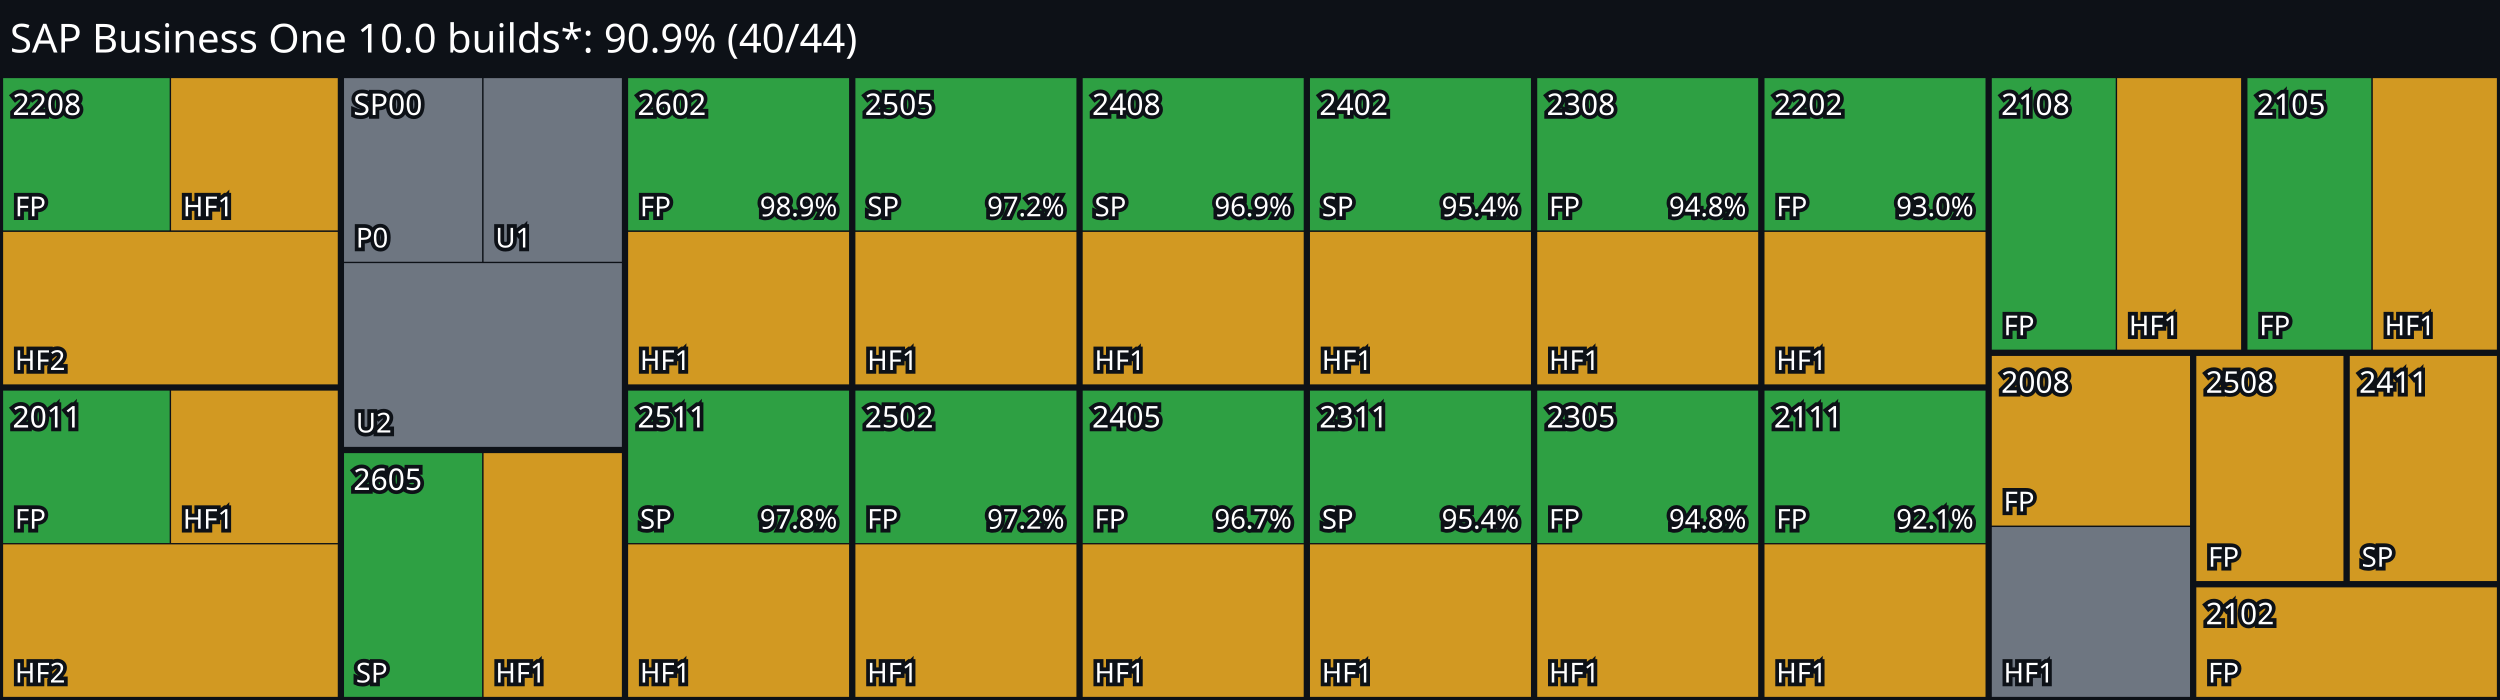
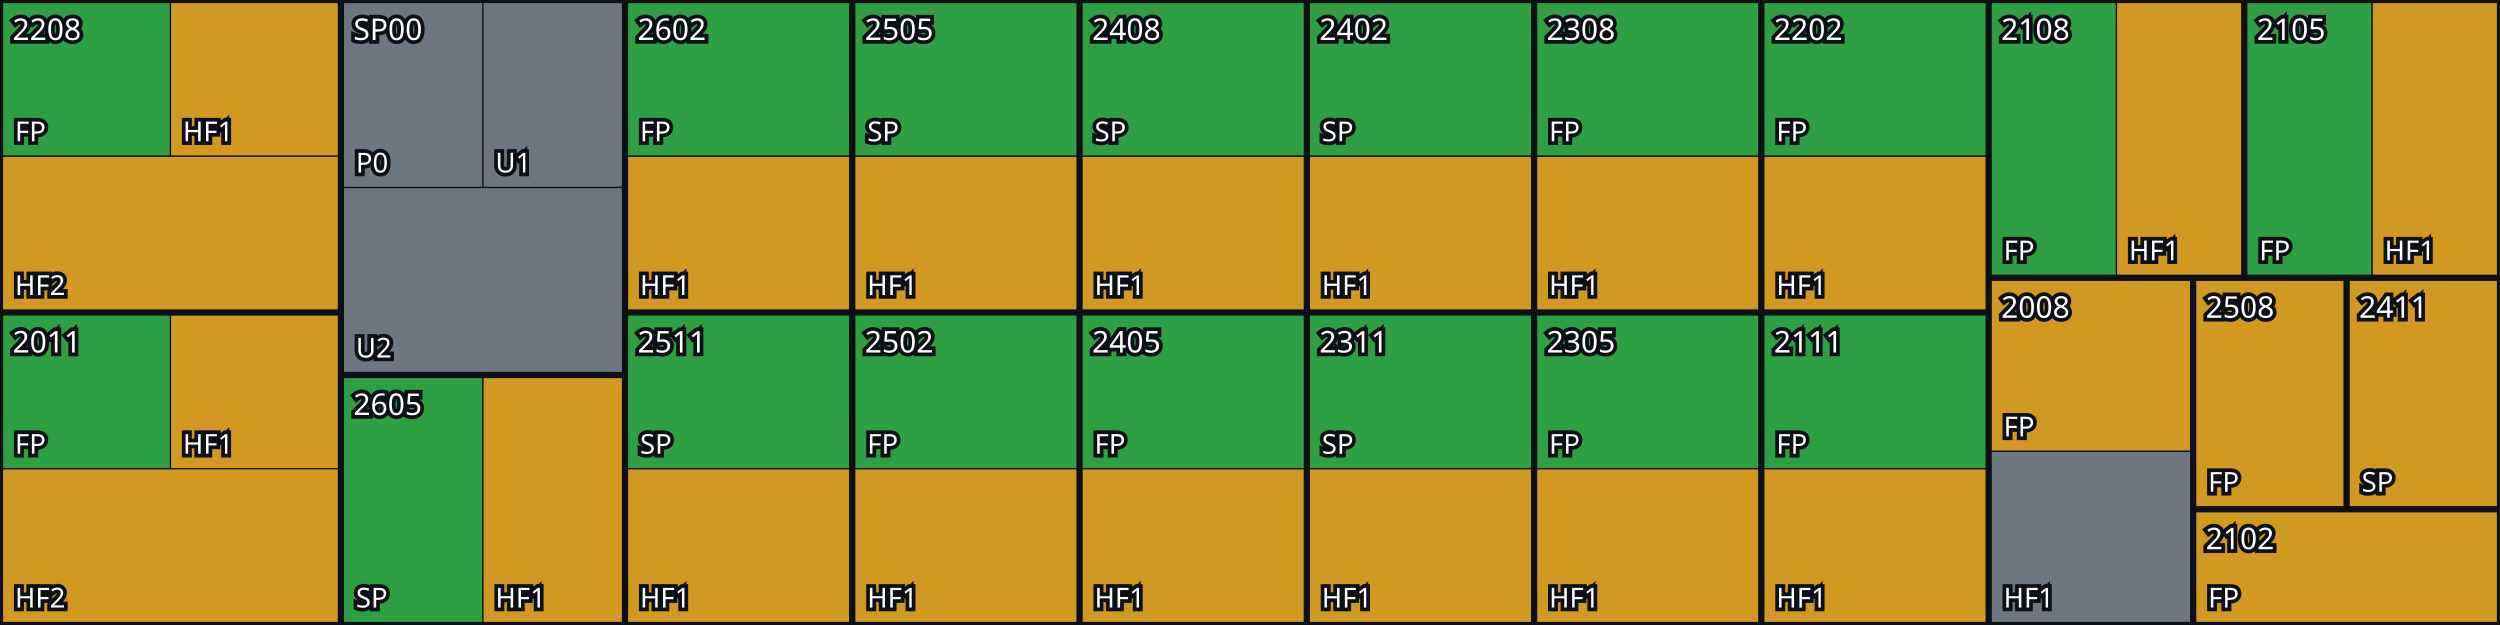
- <svg xmlns="http://www.w3.org/2000/svg" viewBox="0 0 1000 280" width="1000" height="280">
-   <rect x="0.00" y="0.00" width="1000.00" height="280.00" fill="#0d1117" stroke="#0d1117" stroke-width="0" />
-   <text x="4.00" y="21.00" text-anchor="start" font-family="sans-serif" font-size="16" fill="#ffffff" stroke="#0d1117" stroke-width="3" paint-order="stroke">SAP Business One 10.0 builds*: 90.9% (40/44)</text>
+ <svg xmlns="http://www.w3.org/2000/svg" viewBox="0 0 1000 250" width="1000" height="250">
+   <rect x="0.00" y="0.00" width="1000.00" height="250.00" fill="#0d1117" stroke="#0d1117" stroke-width="0" />
  <g>
-     <rect x="1.00" y="31.00" width="67.18" height="61.50" fill="#2ea043" stroke="#0d1117" stroke-width="0.5" />
-     <text x="6.00" y="86.50" text-anchor="start" font-family="sans-serif" font-size="11" fill="#ffffff" stroke="#0d1117" stroke-width="3" paint-order="stroke">FP</text>
-     <rect x="68.18" y="31.00" width="67.18" height="61.50" fill="#d29922" stroke="#0d1117" stroke-width="0.5" />
-     <text x="73.18" y="86.50" text-anchor="start" font-family="sans-serif" font-size="11" fill="#ffffff" stroke="#0d1117" stroke-width="3" paint-order="stroke">HF1</text>
-     <rect x="1.00" y="92.50" width="134.36" height="61.50" fill="#d29922" stroke="#0d1117" stroke-width="0.5" />
-     <text x="6.00" y="148.00" text-anchor="start" font-family="sans-serif" font-size="11" fill="#ffffff" stroke="#0d1117" stroke-width="3" paint-order="stroke">HF2</text>
-     <rect x="0.00" y="30.00" width="136.36" height="125.00" fill="none" stroke="#0d1117" stroke-width="2" />
-     <text x="5.00" y="46.00" text-anchor="start" font-family="sans-serif" font-size="12" fill="#ffffff" stroke="#0d1117" stroke-width="3" paint-order="stroke">2208</text>
+     <rect x="1.00" y="1.00" width="67.18" height="61.50" fill="#2ea043" stroke="#0d1117" stroke-width="0.5" />
+     <text x="6.00" y="56.50" text-anchor="start" font-family="sans-serif" font-size="11" fill="#ffffff" stroke="#0d1117" stroke-width="3" paint-order="stroke">FP</text>
+     <rect x="68.18" y="1.00" width="67.18" height="61.50" fill="#d29922" stroke="#0d1117" stroke-width="0.5" />
+     <text x="73.18" y="56.50" text-anchor="start" font-family="sans-serif" font-size="11" fill="#ffffff" stroke="#0d1117" stroke-width="3" paint-order="stroke">HF1</text>
+     <rect x="1.00" y="62.50" width="134.36" height="61.50" fill="#d29922" stroke="#0d1117" stroke-width="0.5" />
+     <text x="6.00" y="118.00" text-anchor="start" font-family="sans-serif" font-size="11" fill="#ffffff" stroke="#0d1117" stroke-width="3" paint-order="stroke">HF2</text>
+     <rect x="0.00" y="0.00" width="136.36" height="125.00" fill="none" stroke="#0d1117" stroke-width="2" />
+     <text x="5.00" y="16.00" text-anchor="start" font-family="sans-serif" font-size="12" fill="#ffffff" stroke="#0d1117" stroke-width="3" paint-order="stroke">2208</text>
  </g>
  <g>
-     <rect x="1.00" y="156.00" width="67.18" height="61.50" fill="#2ea043" stroke="#0d1117" stroke-width="0.5" />
-     <text x="6.00" y="211.50" text-anchor="start" font-family="sans-serif" font-size="11" fill="#ffffff" stroke="#0d1117" stroke-width="3" paint-order="stroke">FP</text>
-     <rect x="68.18" y="156.00" width="67.18" height="61.50" fill="#d29922" stroke="#0d1117" stroke-width="0.5" />
-     <text x="73.18" y="211.50" text-anchor="start" font-family="sans-serif" font-size="11" fill="#ffffff" stroke="#0d1117" stroke-width="3" paint-order="stroke">HF1</text>
-     <rect x="1.00" y="217.50" width="134.36" height="61.50" fill="#d29922" stroke="#0d1117" stroke-width="0.5" />
-     <text x="6.00" y="273.00" text-anchor="start" font-family="sans-serif" font-size="11" fill="#ffffff" stroke="#0d1117" stroke-width="3" paint-order="stroke">HF2</text>
-     <rect x="0.00" y="155.00" width="136.36" height="125.00" fill="none" stroke="#0d1117" stroke-width="2" />
-     <text x="5.00" y="171.00" text-anchor="start" font-family="sans-serif" font-size="12" fill="#ffffff" stroke="#0d1117" stroke-width="3" paint-order="stroke">2011</text>
+     <rect x="1.00" y="126.00" width="67.18" height="61.50" fill="#2ea043" stroke="#0d1117" stroke-width="0.5" />
+     <text x="6.00" y="181.50" text-anchor="start" font-family="sans-serif" font-size="11" fill="#ffffff" stroke="#0d1117" stroke-width="3" paint-order="stroke">FP</text>
+     <rect x="68.18" y="126.00" width="67.18" height="61.50" fill="#d29922" stroke="#0d1117" stroke-width="0.5" />
+     <text x="73.18" y="181.50" text-anchor="start" font-family="sans-serif" font-size="11" fill="#ffffff" stroke="#0d1117" stroke-width="3" paint-order="stroke">HF1</text>
+     <rect x="1.00" y="187.50" width="134.36" height="61.50" fill="#d29922" stroke="#0d1117" stroke-width="0.5" />
+     <text x="6.00" y="243.00" text-anchor="start" font-family="sans-serif" font-size="11" fill="#ffffff" stroke="#0d1117" stroke-width="3" paint-order="stroke">HF2</text>
+     <rect x="0.00" y="125.00" width="136.36" height="125.00" fill="none" stroke="#0d1117" stroke-width="2" />
+     <text x="5.00" y="141.00" text-anchor="start" font-family="sans-serif" font-size="12" fill="#ffffff" stroke="#0d1117" stroke-width="3" paint-order="stroke">2011</text>
  </g>
  <g>
-     <rect x="137.36" y="31.00" width="55.82" height="74.00" fill="#6e7681" stroke="#0d1117" stroke-width="0.5" />
-     <text x="142.36" y="99.00" text-anchor="start" font-family="sans-serif" font-size="11" fill="#ffffff" stroke="#0d1117" stroke-width="3" paint-order="stroke">P0</text>
-     <rect x="193.18" y="31.00" width="55.82" height="74.00" fill="#6e7681" stroke="#0d1117" stroke-width="0.5" />
-     <text x="198.18" y="99.00" text-anchor="start" font-family="sans-serif" font-size="11" fill="#ffffff" stroke="#0d1117" stroke-width="3" paint-order="stroke">U1</text>
-     <rect x="137.36" y="105.00" width="111.64" height="74.00" fill="#6e7681" stroke="#0d1117" stroke-width="0.5" />
-     <text x="142.36" y="173.00" text-anchor="start" font-family="sans-serif" font-size="11" fill="#ffffff" stroke="#0d1117" stroke-width="3" paint-order="stroke">U2</text>
-     <rect x="136.36" y="30.00" width="113.64" height="150.00" fill="none" stroke="#0d1117" stroke-width="2" />
-     <text x="141.36" y="46.00" text-anchor="start" font-family="sans-serif" font-size="12" fill="#ffffff" stroke="#0d1117" stroke-width="3" paint-order="stroke">SP00</text>
+     <rect x="137.36" y="1.00" width="55.82" height="74.00" fill="#6e7681" stroke="#0d1117" stroke-width="0.5" />
+     <text x="142.36" y="69.00" text-anchor="start" font-family="sans-serif" font-size="11" fill="#ffffff" stroke="#0d1117" stroke-width="3" paint-order="stroke">P0</text>
+     <rect x="193.18" y="1.00" width="55.82" height="74.00" fill="#6e7681" stroke="#0d1117" stroke-width="0.5" />
+     <text x="198.18" y="69.00" text-anchor="start" font-family="sans-serif" font-size="11" fill="#ffffff" stroke="#0d1117" stroke-width="3" paint-order="stroke">U1</text>
+     <rect x="137.36" y="75.00" width="111.64" height="74.00" fill="#6e7681" stroke="#0d1117" stroke-width="0.5" />
+     <text x="142.36" y="143.00" text-anchor="start" font-family="sans-serif" font-size="11" fill="#ffffff" stroke="#0d1117" stroke-width="3" paint-order="stroke">U2</text>
+     <rect x="136.36" y="0.00" width="113.64" height="150.00" fill="none" stroke="#0d1117" stroke-width="2" />
+     <text x="141.36" y="16.00" text-anchor="start" font-family="sans-serif" font-size="12" fill="#ffffff" stroke="#0d1117" stroke-width="3" paint-order="stroke">SP00</text>
  </g>
  <g>
-     <rect x="137.36" y="181.00" width="55.82" height="98.00" fill="#2ea043" stroke="#0d1117" stroke-width="0.5" />
-     <text x="142.36" y="273.00" text-anchor="start" font-family="sans-serif" font-size="11" fill="#ffffff" stroke="#0d1117" stroke-width="3" paint-order="stroke">SP</text>
-     <rect x="193.18" y="181.00" width="55.82" height="98.00" fill="#d29922" stroke="#0d1117" stroke-width="0.5" />
-     <text x="198.18" y="273.00" text-anchor="start" font-family="sans-serif" font-size="11" fill="#ffffff" stroke="#0d1117" stroke-width="3" paint-order="stroke">HF1</text>
-     <rect x="136.36" y="180.00" width="113.64" height="100.00" fill="none" stroke="#0d1117" stroke-width="2" />
-     <text x="141.36" y="196.00" text-anchor="start" font-family="sans-serif" font-size="12" fill="#ffffff" stroke="#0d1117" stroke-width="3" paint-order="stroke">2605</text>
+     <rect x="137.36" y="151.00" width="55.82" height="98.00" fill="#2ea043" stroke="#0d1117" stroke-width="0.5" />
+     <text x="142.36" y="243.00" text-anchor="start" font-family="sans-serif" font-size="11" fill="#ffffff" stroke="#0d1117" stroke-width="3" paint-order="stroke">SP</text>
+     <rect x="193.18" y="151.00" width="55.82" height="98.00" fill="#d29922" stroke="#0d1117" stroke-width="0.5" />
+     <text x="198.18" y="243.00" text-anchor="start" font-family="sans-serif" font-size="11" fill="#ffffff" stroke="#0d1117" stroke-width="3" paint-order="stroke">HF1</text>
+     <rect x="136.36" y="150.00" width="113.64" height="100.00" fill="none" stroke="#0d1117" stroke-width="2" />
+     <text x="141.36" y="166.00" text-anchor="start" font-family="sans-serif" font-size="12" fill="#ffffff" stroke="#0d1117" stroke-width="3" paint-order="stroke">2605</text>
  </g>
  <g>
-     <rect x="251.00" y="31.00" width="88.91" height="61.50" fill="#2ea043" stroke="#0d1117" stroke-width="0.5" />
-     <text x="256.00" y="86.50" text-anchor="start" font-family="sans-serif" font-size="11" fill="#ffffff" stroke="#0d1117" stroke-width="3" paint-order="stroke">FP</text>
-     <text x="334.91" y="86.50" text-anchor="end" font-family="sans-serif" font-size="11" fill="#ffffff" stroke="#0d1117" stroke-width="3" paint-order="stroke">98.9%</text>
-     <rect x="251.00" y="92.50" width="88.91" height="61.50" fill="#d29922" stroke="#0d1117" stroke-width="0.5" />
-     <text x="256.00" y="148.00" text-anchor="start" font-family="sans-serif" font-size="11" fill="#ffffff" stroke="#0d1117" stroke-width="3" paint-order="stroke">HF1</text>
-     <rect x="250.00" y="30.00" width="90.91" height="125.00" fill="none" stroke="#0d1117" stroke-width="2" />
-     <text x="255.00" y="46.00" text-anchor="start" font-family="sans-serif" font-size="12" fill="#ffffff" stroke="#0d1117" stroke-width="3" paint-order="stroke">2602</text>
+     <rect x="251.00" y="1.00" width="88.91" height="61.50" fill="#2ea043" stroke="#0d1117" stroke-width="0.5" />
+     <text x="256.00" y="56.50" text-anchor="start" font-family="sans-serif" font-size="11" fill="#ffffff" stroke="#0d1117" stroke-width="3" paint-order="stroke">FP</text>
+     <rect x="251.00" y="62.50" width="88.91" height="61.50" fill="#d29922" stroke="#0d1117" stroke-width="0.5" />
+     <text x="256.00" y="118.00" text-anchor="start" font-family="sans-serif" font-size="11" fill="#ffffff" stroke="#0d1117" stroke-width="3" paint-order="stroke">HF1</text>
+     <rect x="250.00" y="0.00" width="90.91" height="125.00" fill="none" stroke="#0d1117" stroke-width="2" />
+     <text x="255.00" y="16.00" text-anchor="start" font-family="sans-serif" font-size="12" fill="#ffffff" stroke="#0d1117" stroke-width="3" paint-order="stroke">2602</text>
  </g>
  <g>
-     <rect x="251.00" y="156.00" width="88.91" height="61.50" fill="#2ea043" stroke="#0d1117" stroke-width="0.5" />
-     <text x="256.00" y="211.50" text-anchor="start" font-family="sans-serif" font-size="11" fill="#ffffff" stroke="#0d1117" stroke-width="3" paint-order="stroke">SP</text>
-     <text x="334.91" y="211.50" text-anchor="end" font-family="sans-serif" font-size="11" fill="#ffffff" stroke="#0d1117" stroke-width="3" paint-order="stroke">97.8%</text>
-     <rect x="251.00" y="217.50" width="88.91" height="61.50" fill="#d29922" stroke="#0d1117" stroke-width="0.5" />
-     <text x="256.00" y="273.00" text-anchor="start" font-family="sans-serif" font-size="11" fill="#ffffff" stroke="#0d1117" stroke-width="3" paint-order="stroke">HF1</text>
-     <rect x="250.00" y="155.00" width="90.91" height="125.00" fill="none" stroke="#0d1117" stroke-width="2" />
-     <text x="255.00" y="171.00" text-anchor="start" font-family="sans-serif" font-size="12" fill="#ffffff" stroke="#0d1117" stroke-width="3" paint-order="stroke">2511</text>
+     <rect x="251.00" y="126.00" width="88.91" height="61.50" fill="#2ea043" stroke="#0d1117" stroke-width="0.5" />
+     <text x="256.00" y="181.50" text-anchor="start" font-family="sans-serif" font-size="11" fill="#ffffff" stroke="#0d1117" stroke-width="3" paint-order="stroke">SP</text>
+     <rect x="251.00" y="187.50" width="88.91" height="61.50" fill="#d29922" stroke="#0d1117" stroke-width="0.5" />
+     <text x="256.00" y="243.00" text-anchor="start" font-family="sans-serif" font-size="11" fill="#ffffff" stroke="#0d1117" stroke-width="3" paint-order="stroke">HF1</text>
+     <rect x="250.00" y="125.00" width="90.91" height="125.00" fill="none" stroke="#0d1117" stroke-width="2" />
+     <text x="255.00" y="141.00" text-anchor="start" font-family="sans-serif" font-size="12" fill="#ffffff" stroke="#0d1117" stroke-width="3" paint-order="stroke">2511</text>
  </g>
  <g>
-     <rect x="341.91" y="31.00" width="88.91" height="61.50" fill="#2ea043" stroke="#0d1117" stroke-width="0.5" />
-     <text x="346.91" y="86.50" text-anchor="start" font-family="sans-serif" font-size="11" fill="#ffffff" stroke="#0d1117" stroke-width="3" paint-order="stroke">SP</text>
-     <text x="425.82" y="86.50" text-anchor="end" font-family="sans-serif" font-size="11" fill="#ffffff" stroke="#0d1117" stroke-width="3" paint-order="stroke">97.2%</text>
-     <rect x="341.91" y="92.50" width="88.91" height="61.50" fill="#d29922" stroke="#0d1117" stroke-width="0.5" />
-     <text x="346.91" y="148.00" text-anchor="start" font-family="sans-serif" font-size="11" fill="#ffffff" stroke="#0d1117" stroke-width="3" paint-order="stroke">HF1</text>
-     <rect x="340.91" y="30.00" width="90.91" height="125.00" fill="none" stroke="#0d1117" stroke-width="2" />
-     <text x="345.91" y="46.00" text-anchor="start" font-family="sans-serif" font-size="12" fill="#ffffff" stroke="#0d1117" stroke-width="3" paint-order="stroke">2505</text>
+     <rect x="341.91" y="1.00" width="88.91" height="61.50" fill="#2ea043" stroke="#0d1117" stroke-width="0.5" />
+     <text x="346.91" y="56.50" text-anchor="start" font-family="sans-serif" font-size="11" fill="#ffffff" stroke="#0d1117" stroke-width="3" paint-order="stroke">SP</text>
+     <rect x="341.91" y="62.50" width="88.91" height="61.50" fill="#d29922" stroke="#0d1117" stroke-width="0.5" />
+     <text x="346.91" y="118.00" text-anchor="start" font-family="sans-serif" font-size="11" fill="#ffffff" stroke="#0d1117" stroke-width="3" paint-order="stroke">HF1</text>
+     <rect x="340.91" y="0.00" width="90.91" height="125.00" fill="none" stroke="#0d1117" stroke-width="2" />
+     <text x="345.91" y="16.00" text-anchor="start" font-family="sans-serif" font-size="12" fill="#ffffff" stroke="#0d1117" stroke-width="3" paint-order="stroke">2505</text>
  </g>
  <g>
-     <rect x="341.91" y="156.00" width="88.91" height="61.50" fill="#2ea043" stroke="#0d1117" stroke-width="0.5" />
-     <text x="346.91" y="211.50" text-anchor="start" font-family="sans-serif" font-size="11" fill="#ffffff" stroke="#0d1117" stroke-width="3" paint-order="stroke">FP</text>
-     <text x="425.82" y="211.50" text-anchor="end" font-family="sans-serif" font-size="11" fill="#ffffff" stroke="#0d1117" stroke-width="3" paint-order="stroke">97.2%</text>
-     <rect x="341.91" y="217.50" width="88.91" height="61.50" fill="#d29922" stroke="#0d1117" stroke-width="0.5" />
-     <text x="346.91" y="273.00" text-anchor="start" font-family="sans-serif" font-size="11" fill="#ffffff" stroke="#0d1117" stroke-width="3" paint-order="stroke">HF1</text>
-     <rect x="340.91" y="155.00" width="90.91" height="125.00" fill="none" stroke="#0d1117" stroke-width="2" />
-     <text x="345.91" y="171.00" text-anchor="start" font-family="sans-serif" font-size="12" fill="#ffffff" stroke="#0d1117" stroke-width="3" paint-order="stroke">2502</text>
+     <rect x="341.91" y="126.00" width="88.91" height="61.50" fill="#2ea043" stroke="#0d1117" stroke-width="0.5" />
+     <text x="346.91" y="181.50" text-anchor="start" font-family="sans-serif" font-size="11" fill="#ffffff" stroke="#0d1117" stroke-width="3" paint-order="stroke">FP</text>
+     <rect x="341.91" y="187.50" width="88.91" height="61.50" fill="#d29922" stroke="#0d1117" stroke-width="0.5" />
+     <text x="346.91" y="243.00" text-anchor="start" font-family="sans-serif" font-size="11" fill="#ffffff" stroke="#0d1117" stroke-width="3" paint-order="stroke">HF1</text>
+     <rect x="340.91" y="125.00" width="90.91" height="125.00" fill="none" stroke="#0d1117" stroke-width="2" />
+     <text x="345.91" y="141.00" text-anchor="start" font-family="sans-serif" font-size="12" fill="#ffffff" stroke="#0d1117" stroke-width="3" paint-order="stroke">2502</text>
  </g>
  <g>
-     <rect x="432.82" y="31.00" width="88.91" height="61.50" fill="#2ea043" stroke="#0d1117" stroke-width="0.5" />
-     <text x="437.82" y="86.50" text-anchor="start" font-family="sans-serif" font-size="11" fill="#ffffff" stroke="#0d1117" stroke-width="3" paint-order="stroke">SP</text>
-     <text x="516.73" y="86.50" text-anchor="end" font-family="sans-serif" font-size="11" fill="#ffffff" stroke="#0d1117" stroke-width="3" paint-order="stroke">96.9%</text>
-     <rect x="432.82" y="92.50" width="88.91" height="61.50" fill="#d29922" stroke="#0d1117" stroke-width="0.5" />
-     <text x="437.82" y="148.00" text-anchor="start" font-family="sans-serif" font-size="11" fill="#ffffff" stroke="#0d1117" stroke-width="3" paint-order="stroke">HF1</text>
-     <rect x="431.82" y="30.00" width="90.91" height="125.00" fill="none" stroke="#0d1117" stroke-width="2" />
-     <text x="436.82" y="46.00" text-anchor="start" font-family="sans-serif" font-size="12" fill="#ffffff" stroke="#0d1117" stroke-width="3" paint-order="stroke">2408</text>
+     <rect x="432.82" y="1.00" width="88.91" height="61.50" fill="#2ea043" stroke="#0d1117" stroke-width="0.5" />
+     <text x="437.82" y="56.50" text-anchor="start" font-family="sans-serif" font-size="11" fill="#ffffff" stroke="#0d1117" stroke-width="3" paint-order="stroke">SP</text>
+     <rect x="432.82" y="62.50" width="88.91" height="61.50" fill="#d29922" stroke="#0d1117" stroke-width="0.5" />
+     <text x="437.82" y="118.00" text-anchor="start" font-family="sans-serif" font-size="11" fill="#ffffff" stroke="#0d1117" stroke-width="3" paint-order="stroke">HF1</text>
+     <rect x="431.82" y="0.00" width="90.91" height="125.00" fill="none" stroke="#0d1117" stroke-width="2" />
+     <text x="436.82" y="16.00" text-anchor="start" font-family="sans-serif" font-size="12" fill="#ffffff" stroke="#0d1117" stroke-width="3" paint-order="stroke">2408</text>
  </g>
  <g>
-     <rect x="432.82" y="156.00" width="88.91" height="61.50" fill="#2ea043" stroke="#0d1117" stroke-width="0.5" />
-     <text x="437.82" y="211.50" text-anchor="start" font-family="sans-serif" font-size="11" fill="#ffffff" stroke="#0d1117" stroke-width="3" paint-order="stroke">FP</text>
-     <text x="516.73" y="211.50" text-anchor="end" font-family="sans-serif" font-size="11" fill="#ffffff" stroke="#0d1117" stroke-width="3" paint-order="stroke">96.7%</text>
-     <rect x="432.82" y="217.50" width="88.91" height="61.50" fill="#d29922" stroke="#0d1117" stroke-width="0.5" />
-     <text x="437.82" y="273.00" text-anchor="start" font-family="sans-serif" font-size="11" fill="#ffffff" stroke="#0d1117" stroke-width="3" paint-order="stroke">HF1</text>
-     <rect x="431.82" y="155.00" width="90.91" height="125.00" fill="none" stroke="#0d1117" stroke-width="2" />
-     <text x="436.82" y="171.00" text-anchor="start" font-family="sans-serif" font-size="12" fill="#ffffff" stroke="#0d1117" stroke-width="3" paint-order="stroke">2405</text>
+     <rect x="432.82" y="126.00" width="88.91" height="61.50" fill="#2ea043" stroke="#0d1117" stroke-width="0.5" />
+     <text x="437.82" y="181.50" text-anchor="start" font-family="sans-serif" font-size="11" fill="#ffffff" stroke="#0d1117" stroke-width="3" paint-order="stroke">FP</text>
+     <rect x="432.82" y="187.50" width="88.91" height="61.50" fill="#d29922" stroke="#0d1117" stroke-width="0.5" />
+     <text x="437.82" y="243.00" text-anchor="start" font-family="sans-serif" font-size="11" fill="#ffffff" stroke="#0d1117" stroke-width="3" paint-order="stroke">HF1</text>
+     <rect x="431.82" y="125.00" width="90.91" height="125.00" fill="none" stroke="#0d1117" stroke-width="2" />
+     <text x="436.82" y="141.00" text-anchor="start" font-family="sans-serif" font-size="12" fill="#ffffff" stroke="#0d1117" stroke-width="3" paint-order="stroke">2405</text>
  </g>
  <g>
-     <rect x="523.73" y="31.00" width="88.91" height="61.50" fill="#2ea043" stroke="#0d1117" stroke-width="0.5" />
-     <text x="528.73" y="86.50" text-anchor="start" font-family="sans-serif" font-size="11" fill="#ffffff" stroke="#0d1117" stroke-width="3" paint-order="stroke">SP</text>
-     <text x="607.64" y="86.50" text-anchor="end" font-family="sans-serif" font-size="11" fill="#ffffff" stroke="#0d1117" stroke-width="3" paint-order="stroke">95.4%</text>
-     <rect x="523.73" y="92.50" width="88.91" height="61.50" fill="#d29922" stroke="#0d1117" stroke-width="0.5" />
-     <text x="528.73" y="148.00" text-anchor="start" font-family="sans-serif" font-size="11" fill="#ffffff" stroke="#0d1117" stroke-width="3" paint-order="stroke">HF1</text>
-     <rect x="522.73" y="30.00" width="90.91" height="125.00" fill="none" stroke="#0d1117" stroke-width="2" />
-     <text x="527.73" y="46.00" text-anchor="start" font-family="sans-serif" font-size="12" fill="#ffffff" stroke="#0d1117" stroke-width="3" paint-order="stroke">2402</text>
+     <rect x="523.73" y="1.00" width="88.91" height="61.50" fill="#2ea043" stroke="#0d1117" stroke-width="0.5" />
+     <text x="528.73" y="56.50" text-anchor="start" font-family="sans-serif" font-size="11" fill="#ffffff" stroke="#0d1117" stroke-width="3" paint-order="stroke">SP</text>
+     <rect x="523.73" y="62.50" width="88.91" height="61.50" fill="#d29922" stroke="#0d1117" stroke-width="0.5" />
+     <text x="528.73" y="118.00" text-anchor="start" font-family="sans-serif" font-size="11" fill="#ffffff" stroke="#0d1117" stroke-width="3" paint-order="stroke">HF1</text>
+     <rect x="522.73" y="0.00" width="90.91" height="125.00" fill="none" stroke="#0d1117" stroke-width="2" />
+     <text x="527.73" y="16.00" text-anchor="start" font-family="sans-serif" font-size="12" fill="#ffffff" stroke="#0d1117" stroke-width="3" paint-order="stroke">2402</text>
  </g>
  <g>
-     <rect x="523.73" y="156.00" width="88.91" height="61.50" fill="#2ea043" stroke="#0d1117" stroke-width="0.5" />
-     <text x="528.73" y="211.50" text-anchor="start" font-family="sans-serif" font-size="11" fill="#ffffff" stroke="#0d1117" stroke-width="3" paint-order="stroke">SP</text>
-     <text x="607.64" y="211.50" text-anchor="end" font-family="sans-serif" font-size="11" fill="#ffffff" stroke="#0d1117" stroke-width="3" paint-order="stroke">95.4%</text>
-     <rect x="523.73" y="217.50" width="88.91" height="61.50" fill="#d29922" stroke="#0d1117" stroke-width="0.5" />
-     <text x="528.73" y="273.00" text-anchor="start" font-family="sans-serif" font-size="11" fill="#ffffff" stroke="#0d1117" stroke-width="3" paint-order="stroke">HF1</text>
-     <rect x="522.73" y="155.00" width="90.91" height="125.00" fill="none" stroke="#0d1117" stroke-width="2" />
-     <text x="527.73" y="171.00" text-anchor="start" font-family="sans-serif" font-size="12" fill="#ffffff" stroke="#0d1117" stroke-width="3" paint-order="stroke">2311</text>
+     <rect x="523.73" y="126.00" width="88.91" height="61.50" fill="#2ea043" stroke="#0d1117" stroke-width="0.5" />
+     <text x="528.73" y="181.50" text-anchor="start" font-family="sans-serif" font-size="11" fill="#ffffff" stroke="#0d1117" stroke-width="3" paint-order="stroke">SP</text>
+     <rect x="523.73" y="187.50" width="88.91" height="61.50" fill="#d29922" stroke="#0d1117" stroke-width="0.5" />
+     <text x="528.73" y="243.00" text-anchor="start" font-family="sans-serif" font-size="11" fill="#ffffff" stroke="#0d1117" stroke-width="3" paint-order="stroke">HF1</text>
+     <rect x="522.73" y="125.00" width="90.91" height="125.00" fill="none" stroke="#0d1117" stroke-width="2" />
+     <text x="527.73" y="141.00" text-anchor="start" font-family="sans-serif" font-size="12" fill="#ffffff" stroke="#0d1117" stroke-width="3" paint-order="stroke">2311</text>
  </g>
  <g>
-     <rect x="614.64" y="31.00" width="88.91" height="61.50" fill="#2ea043" stroke="#0d1117" stroke-width="0.5" />
-     <text x="619.64" y="86.50" text-anchor="start" font-family="sans-serif" font-size="11" fill="#ffffff" stroke="#0d1117" stroke-width="3" paint-order="stroke">FP</text>
-     <text x="698.55" y="86.50" text-anchor="end" font-family="sans-serif" font-size="11" fill="#ffffff" stroke="#0d1117" stroke-width="3" paint-order="stroke">94.8%</text>
-     <rect x="614.64" y="92.50" width="88.91" height="61.50" fill="#d29922" stroke="#0d1117" stroke-width="0.5" />
-     <text x="619.64" y="148.00" text-anchor="start" font-family="sans-serif" font-size="11" fill="#ffffff" stroke="#0d1117" stroke-width="3" paint-order="stroke">HF1</text>
-     <rect x="613.64" y="30.00" width="90.91" height="125.00" fill="none" stroke="#0d1117" stroke-width="2" />
-     <text x="618.64" y="46.00" text-anchor="start" font-family="sans-serif" font-size="12" fill="#ffffff" stroke="#0d1117" stroke-width="3" paint-order="stroke">2308</text>
+     <rect x="614.64" y="1.00" width="88.91" height="61.50" fill="#2ea043" stroke="#0d1117" stroke-width="0.5" />
+     <text x="619.64" y="56.50" text-anchor="start" font-family="sans-serif" font-size="11" fill="#ffffff" stroke="#0d1117" stroke-width="3" paint-order="stroke">FP</text>
+     <rect x="614.64" y="62.50" width="88.91" height="61.50" fill="#d29922" stroke="#0d1117" stroke-width="0.5" />
+     <text x="619.64" y="118.00" text-anchor="start" font-family="sans-serif" font-size="11" fill="#ffffff" stroke="#0d1117" stroke-width="3" paint-order="stroke">HF1</text>
+     <rect x="613.64" y="0.00" width="90.91" height="125.00" fill="none" stroke="#0d1117" stroke-width="2" />
+     <text x="618.64" y="16.00" text-anchor="start" font-family="sans-serif" font-size="12" fill="#ffffff" stroke="#0d1117" stroke-width="3" paint-order="stroke">2308</text>
  </g>
  <g>
-     <rect x="614.64" y="156.00" width="88.91" height="61.50" fill="#2ea043" stroke="#0d1117" stroke-width="0.5" />
-     <text x="619.64" y="211.50" text-anchor="start" font-family="sans-serif" font-size="11" fill="#ffffff" stroke="#0d1117" stroke-width="3" paint-order="stroke">FP</text>
-     <text x="698.55" y="211.50" text-anchor="end" font-family="sans-serif" font-size="11" fill="#ffffff" stroke="#0d1117" stroke-width="3" paint-order="stroke">94.8%</text>
-     <rect x="614.64" y="217.50" width="88.91" height="61.50" fill="#d29922" stroke="#0d1117" stroke-width="0.5" />
-     <text x="619.64" y="273.00" text-anchor="start" font-family="sans-serif" font-size="11" fill="#ffffff" stroke="#0d1117" stroke-width="3" paint-order="stroke">HF1</text>
-     <rect x="613.64" y="155.00" width="90.91" height="125.00" fill="none" stroke="#0d1117" stroke-width="2" />
-     <text x="618.64" y="171.00" text-anchor="start" font-family="sans-serif" font-size="12" fill="#ffffff" stroke="#0d1117" stroke-width="3" paint-order="stroke">2305</text>
+     <rect x="614.64" y="126.00" width="88.91" height="61.50" fill="#2ea043" stroke="#0d1117" stroke-width="0.5" />
+     <text x="619.64" y="181.50" text-anchor="start" font-family="sans-serif" font-size="11" fill="#ffffff" stroke="#0d1117" stroke-width="3" paint-order="stroke">FP</text>
+     <rect x="614.64" y="187.50" width="88.91" height="61.50" fill="#d29922" stroke="#0d1117" stroke-width="0.5" />
+     <text x="619.64" y="243.00" text-anchor="start" font-family="sans-serif" font-size="11" fill="#ffffff" stroke="#0d1117" stroke-width="3" paint-order="stroke">HF1</text>
+     <rect x="613.64" y="125.00" width="90.91" height="125.00" fill="none" stroke="#0d1117" stroke-width="2" />
+     <text x="618.64" y="141.00" text-anchor="start" font-family="sans-serif" font-size="12" fill="#ffffff" stroke="#0d1117" stroke-width="3" paint-order="stroke">2305</text>
  </g>
  <g>
-     <rect x="705.55" y="31.00" width="88.91" height="61.50" fill="#2ea043" stroke="#0d1117" stroke-width="0.5" />
-     <text x="710.55" y="86.50" text-anchor="start" font-family="sans-serif" font-size="11" fill="#ffffff" stroke="#0d1117" stroke-width="3" paint-order="stroke">FP</text>
-     <text x="789.45" y="86.50" text-anchor="end" font-family="sans-serif" font-size="11" fill="#ffffff" stroke="#0d1117" stroke-width="3" paint-order="stroke">93.0%</text>
-     <rect x="705.55" y="92.50" width="88.91" height="61.50" fill="#d29922" stroke="#0d1117" stroke-width="0.5" />
-     <text x="710.55" y="148.00" text-anchor="start" font-family="sans-serif" font-size="11" fill="#ffffff" stroke="#0d1117" stroke-width="3" paint-order="stroke">HF1</text>
-     <rect x="704.55" y="30.00" width="90.91" height="125.00" fill="none" stroke="#0d1117" stroke-width="2" />
-     <text x="709.55" y="46.00" text-anchor="start" font-family="sans-serif" font-size="12" fill="#ffffff" stroke="#0d1117" stroke-width="3" paint-order="stroke">2202</text>
+     <rect x="705.55" y="1.00" width="88.91" height="61.50" fill="#2ea043" stroke="#0d1117" stroke-width="0.5" />
+     <text x="710.55" y="56.50" text-anchor="start" font-family="sans-serif" font-size="11" fill="#ffffff" stroke="#0d1117" stroke-width="3" paint-order="stroke">FP</text>
+     <rect x="705.55" y="62.50" width="88.91" height="61.50" fill="#d29922" stroke="#0d1117" stroke-width="0.5" />
+     <text x="710.55" y="118.00" text-anchor="start" font-family="sans-serif" font-size="11" fill="#ffffff" stroke="#0d1117" stroke-width="3" paint-order="stroke">HF1</text>
+     <rect x="704.55" y="0.00" width="90.91" height="125.00" fill="none" stroke="#0d1117" stroke-width="2" />
+     <text x="709.55" y="16.00" text-anchor="start" font-family="sans-serif" font-size="12" fill="#ffffff" stroke="#0d1117" stroke-width="3" paint-order="stroke">2202</text>
  </g>
  <g>
-     <rect x="705.55" y="156.00" width="88.91" height="61.50" fill="#2ea043" stroke="#0d1117" stroke-width="0.5" />
-     <text x="710.55" y="211.50" text-anchor="start" font-family="sans-serif" font-size="11" fill="#ffffff" stroke="#0d1117" stroke-width="3" paint-order="stroke">FP</text>
-     <text x="789.45" y="211.50" text-anchor="end" font-family="sans-serif" font-size="11" fill="#ffffff" stroke="#0d1117" stroke-width="3" paint-order="stroke">92.1%</text>
-     <rect x="705.55" y="217.50" width="88.91" height="61.50" fill="#d29922" stroke="#0d1117" stroke-width="0.5" />
-     <text x="710.55" y="273.00" text-anchor="start" font-family="sans-serif" font-size="11" fill="#ffffff" stroke="#0d1117" stroke-width="3" paint-order="stroke">HF1</text>
-     <rect x="704.55" y="155.00" width="90.91" height="125.00" fill="none" stroke="#0d1117" stroke-width="2" />
-     <text x="709.55" y="171.00" text-anchor="start" font-family="sans-serif" font-size="12" fill="#ffffff" stroke="#0d1117" stroke-width="3" paint-order="stroke">2111</text>
+     <rect x="705.55" y="126.00" width="88.91" height="61.50" fill="#2ea043" stroke="#0d1117" stroke-width="0.5" />
+     <text x="710.55" y="181.50" text-anchor="start" font-family="sans-serif" font-size="11" fill="#ffffff" stroke="#0d1117" stroke-width="3" paint-order="stroke">FP</text>
+     <rect x="705.55" y="187.50" width="88.91" height="61.50" fill="#d29922" stroke="#0d1117" stroke-width="0.5" />
+     <text x="710.55" y="243.00" text-anchor="start" font-family="sans-serif" font-size="11" fill="#ffffff" stroke="#0d1117" stroke-width="3" paint-order="stroke">HF1</text>
+     <rect x="704.55" y="125.00" width="90.91" height="125.00" fill="none" stroke="#0d1117" stroke-width="2" />
+     <text x="709.55" y="141.00" text-anchor="start" font-family="sans-serif" font-size="12" fill="#ffffff" stroke="#0d1117" stroke-width="3" paint-order="stroke">2111</text>
  </g>
  <g>
-     <rect x="796.45" y="31.00" width="50.14" height="109.11" fill="#2ea043" stroke="#0d1117" stroke-width="0.5" />
-     <text x="801.45" y="134.11" text-anchor="start" font-family="sans-serif" font-size="11" fill="#ffffff" stroke="#0d1117" stroke-width="3" paint-order="stroke">FP</text>
-     <rect x="846.59" y="31.00" width="50.14" height="109.11" fill="#d29922" stroke="#0d1117" stroke-width="0.5" />
-     <text x="851.59" y="134.11" text-anchor="start" font-family="sans-serif" font-size="11" fill="#ffffff" stroke="#0d1117" stroke-width="3" paint-order="stroke">HF1</text>
-     <rect x="795.45" y="30.00" width="102.27" height="111.11" fill="none" stroke="#0d1117" stroke-width="2" />
-     <text x="800.45" y="46.00" text-anchor="start" font-family="sans-serif" font-size="12" fill="#ffffff" stroke="#0d1117" stroke-width="3" paint-order="stroke">2108</text>
+     <rect x="796.45" y="1.00" width="50.14" height="109.11" fill="#2ea043" stroke="#0d1117" stroke-width="0.5" />
+     <text x="801.45" y="104.11" text-anchor="start" font-family="sans-serif" font-size="11" fill="#ffffff" stroke="#0d1117" stroke-width="3" paint-order="stroke">FP</text>
+     <rect x="846.59" y="1.00" width="50.14" height="109.11" fill="#d29922" stroke="#0d1117" stroke-width="0.5" />
+     <text x="851.59" y="104.11" text-anchor="start" font-family="sans-serif" font-size="11" fill="#ffffff" stroke="#0d1117" stroke-width="3" paint-order="stroke">HF1</text>
+     <rect x="795.45" y="0.00" width="102.27" height="111.11" fill="none" stroke="#0d1117" stroke-width="2" />
+     <text x="800.45" y="16.00" text-anchor="start" font-family="sans-serif" font-size="12" fill="#ffffff" stroke="#0d1117" stroke-width="3" paint-order="stroke">2108</text>
  </g>
  <g>
-     <rect x="898.73" y="31.00" width="50.14" height="109.11" fill="#2ea043" stroke="#0d1117" stroke-width="0.5" />
-     <text x="903.73" y="134.11" text-anchor="start" font-family="sans-serif" font-size="11" fill="#ffffff" stroke="#0d1117" stroke-width="3" paint-order="stroke">FP</text>
-     <rect x="948.86" y="31.00" width="50.14" height="109.11" fill="#d29922" stroke="#0d1117" stroke-width="0.5" />
-     <text x="953.86" y="134.11" text-anchor="start" font-family="sans-serif" font-size="11" fill="#ffffff" stroke="#0d1117" stroke-width="3" paint-order="stroke">HF1</text>
-     <rect x="897.73" y="30.00" width="102.27" height="111.11" fill="none" stroke="#0d1117" stroke-width="2" />
-     <text x="902.73" y="46.00" text-anchor="start" font-family="sans-serif" font-size="12" fill="#ffffff" stroke="#0d1117" stroke-width="3" paint-order="stroke">2105</text>
+     <rect x="898.73" y="1.00" width="50.14" height="109.11" fill="#2ea043" stroke="#0d1117" stroke-width="0.5" />
+     <text x="903.73" y="104.11" text-anchor="start" font-family="sans-serif" font-size="11" fill="#ffffff" stroke="#0d1117" stroke-width="3" paint-order="stroke">FP</text>
+     <rect x="948.86" y="1.00" width="50.14" height="109.11" fill="#d29922" stroke="#0d1117" stroke-width="0.5" />
+     <text x="953.86" y="104.11" text-anchor="start" font-family="sans-serif" font-size="11" fill="#ffffff" stroke="#0d1117" stroke-width="3" paint-order="stroke">HF1</text>
+     <rect x="897.73" y="0.00" width="102.27" height="111.11" fill="none" stroke="#0d1117" stroke-width="2" />
+     <text x="902.73" y="16.00" text-anchor="start" font-family="sans-serif" font-size="12" fill="#ffffff" stroke="#0d1117" stroke-width="3" paint-order="stroke">2105</text>
  </g>
  <g>
-     <rect x="796.45" y="142.11" width="79.82" height="68.44" fill="#d29922" stroke="#0d1117" stroke-width="0.5" />
-     <text x="801.45" y="204.56" text-anchor="start" font-family="sans-serif" font-size="11" fill="#ffffff" stroke="#0d1117" stroke-width="3" paint-order="stroke">FP</text>
-     <rect x="796.45" y="210.56" width="79.82" height="68.44" fill="#6e7681" stroke="#0d1117" stroke-width="0.5" />
-     <text x="801.45" y="273.00" text-anchor="start" font-family="sans-serif" font-size="11" fill="#ffffff" stroke="#0d1117" stroke-width="3" paint-order="stroke">HF1</text>
-     <rect x="795.45" y="141.11" width="81.82" height="138.89" fill="none" stroke="#0d1117" stroke-width="2" />
-     <text x="800.45" y="157.11" text-anchor="start" font-family="sans-serif" font-size="12" fill="#ffffff" stroke="#0d1117" stroke-width="3" paint-order="stroke">2008</text>
+     <rect x="796.45" y="112.11" width="79.82" height="68.44" fill="#d29922" stroke="#0d1117" stroke-width="0.5" />
+     <text x="801.45" y="174.56" text-anchor="start" font-family="sans-serif" font-size="11" fill="#ffffff" stroke="#0d1117" stroke-width="3" paint-order="stroke">FP</text>
+     <rect x="796.45" y="180.56" width="79.82" height="68.44" fill="#6e7681" stroke="#0d1117" stroke-width="0.5" />
+     <text x="801.45" y="243.00" text-anchor="start" font-family="sans-serif" font-size="11" fill="#ffffff" stroke="#0d1117" stroke-width="3" paint-order="stroke">HF1</text>
+     <rect x="795.45" y="111.11" width="81.82" height="138.89" fill="none" stroke="#0d1117" stroke-width="2" />
+     <text x="800.45" y="127.11" text-anchor="start" font-family="sans-serif" font-size="12" fill="#ffffff" stroke="#0d1117" stroke-width="3" paint-order="stroke">2008</text>
  </g>
  <g>
-     <rect x="878.27" y="142.11" width="59.36" height="90.59" fill="#d29922" stroke="#0d1117" stroke-width="0.5" />
-     <text x="883.27" y="226.70" text-anchor="start" font-family="sans-serif" font-size="11" fill="#ffffff" stroke="#0d1117" stroke-width="3" paint-order="stroke">FP</text>
-     <rect x="877.27" y="141.11" width="61.36" height="92.59" fill="none" stroke="#0d1117" stroke-width="2" />
-     <text x="882.27" y="157.11" text-anchor="start" font-family="sans-serif" font-size="12" fill="#ffffff" stroke="#0d1117" stroke-width="3" paint-order="stroke">2508</text>
+     <rect x="878.27" y="112.11" width="59.36" height="90.59" fill="#d29922" stroke="#0d1117" stroke-width="0.5" />
+     <text x="883.27" y="196.70" text-anchor="start" font-family="sans-serif" font-size="11" fill="#ffffff" stroke="#0d1117" stroke-width="3" paint-order="stroke">FP</text>
+     <rect x="877.27" y="111.11" width="61.36" height="92.59" fill="none" stroke="#0d1117" stroke-width="2" />
+     <text x="882.27" y="127.11" text-anchor="start" font-family="sans-serif" font-size="12" fill="#ffffff" stroke="#0d1117" stroke-width="3" paint-order="stroke">2508</text>
  </g>
  <g>
-     <rect x="939.64" y="142.11" width="59.36" height="90.59" fill="#d29922" stroke="#0d1117" stroke-width="0.5" />
-     <text x="944.64" y="226.70" text-anchor="start" font-family="sans-serif" font-size="11" fill="#ffffff" stroke="#0d1117" stroke-width="3" paint-order="stroke">SP</text>
-     <rect x="938.64" y="141.11" width="61.36" height="92.59" fill="none" stroke="#0d1117" stroke-width="2" />
-     <text x="943.64" y="157.11" text-anchor="start" font-family="sans-serif" font-size="12" fill="#ffffff" stroke="#0d1117" stroke-width="3" paint-order="stroke">2411</text>
+     <rect x="939.64" y="112.11" width="59.36" height="90.59" fill="#d29922" stroke="#0d1117" stroke-width="0.5" />
+     <text x="944.64" y="196.70" text-anchor="start" font-family="sans-serif" font-size="11" fill="#ffffff" stroke="#0d1117" stroke-width="3" paint-order="stroke">SP</text>
+     <rect x="938.64" y="111.11" width="61.36" height="92.59" fill="none" stroke="#0d1117" stroke-width="2" />
+     <text x="943.64" y="127.11" text-anchor="start" font-family="sans-serif" font-size="12" fill="#ffffff" stroke="#0d1117" stroke-width="3" paint-order="stroke">2411</text>
  </g>
  <g>
-     <rect x="878.27" y="234.70" width="120.73" height="44.30" fill="#d29922" stroke="#0d1117" stroke-width="0.5" />
-     <text x="883.27" y="273.00" text-anchor="start" font-family="sans-serif" font-size="11" fill="#ffffff" stroke="#0d1117" stroke-width="3" paint-order="stroke">FP</text>
-     <rect x="877.27" y="233.70" width="122.73" height="46.30" fill="none" stroke="#0d1117" stroke-width="2" />
-     <text x="882.27" y="249.70" text-anchor="start" font-family="sans-serif" font-size="12" fill="#ffffff" stroke="#0d1117" stroke-width="3" paint-order="stroke">2102</text>
+     <rect x="878.27" y="204.70" width="120.73" height="44.30" fill="#d29922" stroke="#0d1117" stroke-width="0.5" />
+     <text x="883.27" y="243.00" text-anchor="start" font-family="sans-serif" font-size="11" fill="#ffffff" stroke="#0d1117" stroke-width="3" paint-order="stroke">FP</text>
+     <rect x="877.27" y="203.70" width="122.73" height="46.30" fill="none" stroke="#0d1117" stroke-width="2" />
+     <text x="882.27" y="219.70" text-anchor="start" font-family="sans-serif" font-size="12" fill="#ffffff" stroke="#0d1117" stroke-width="3" paint-order="stroke">2102</text>
  </g>
</svg>
